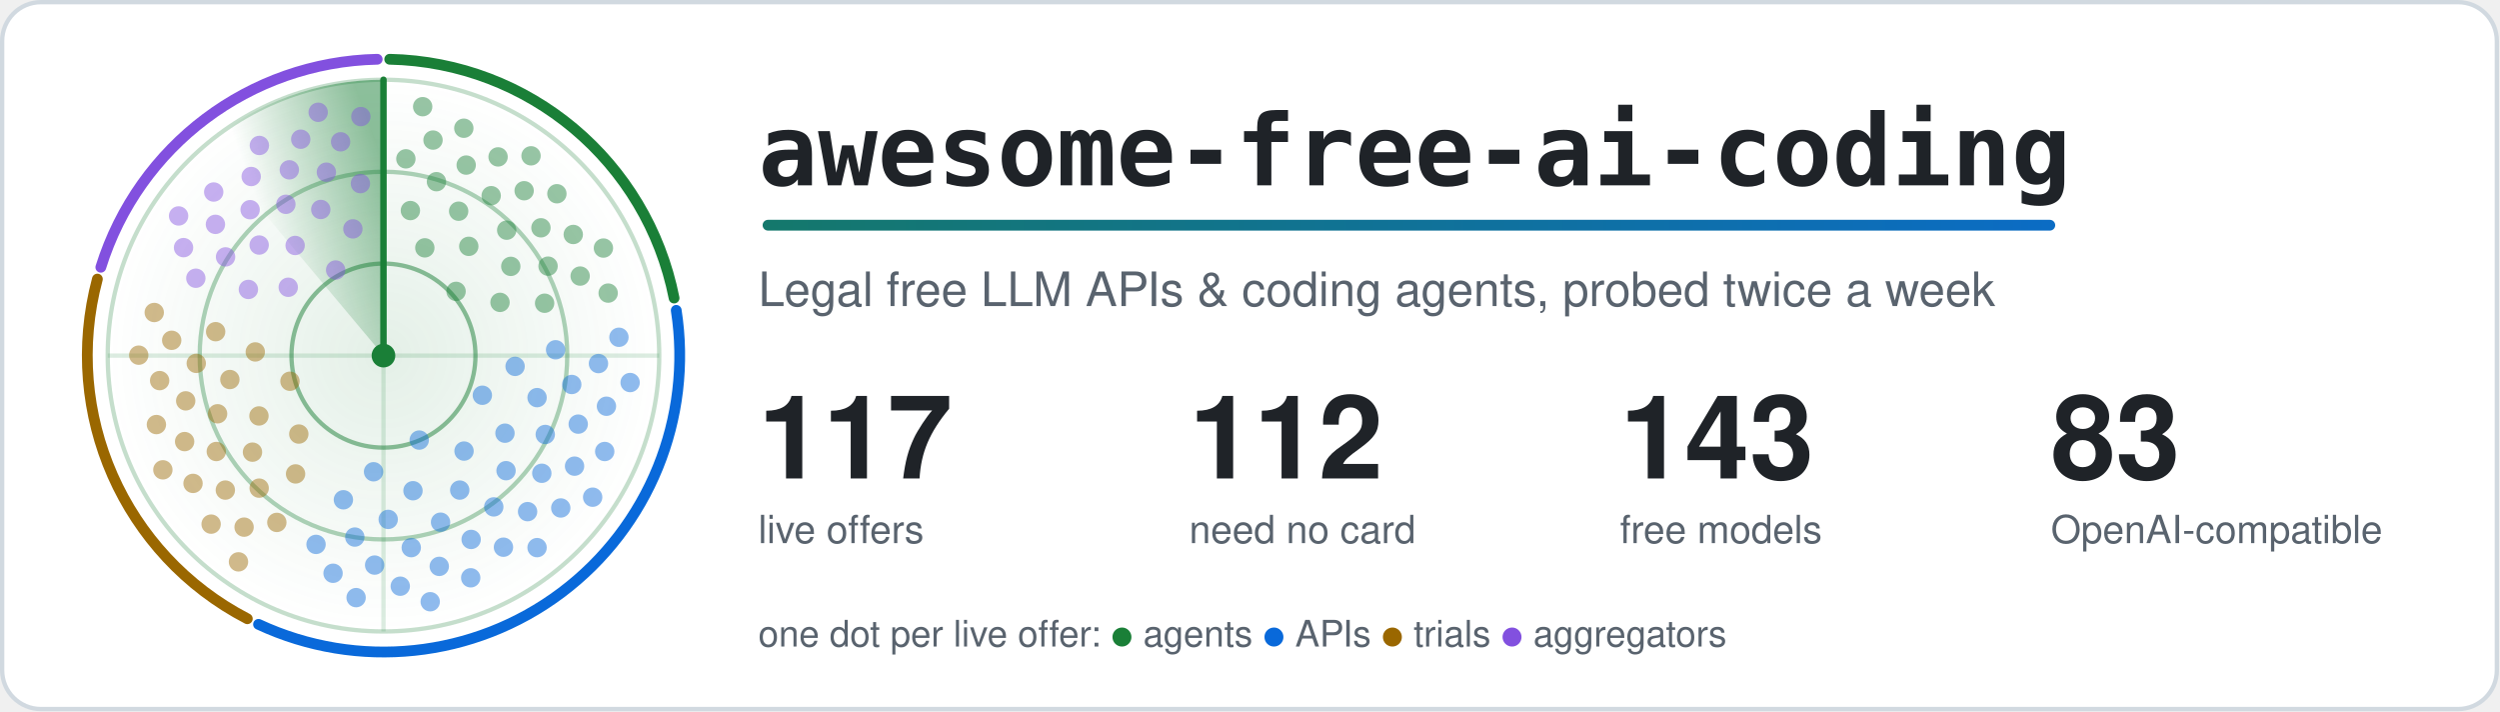
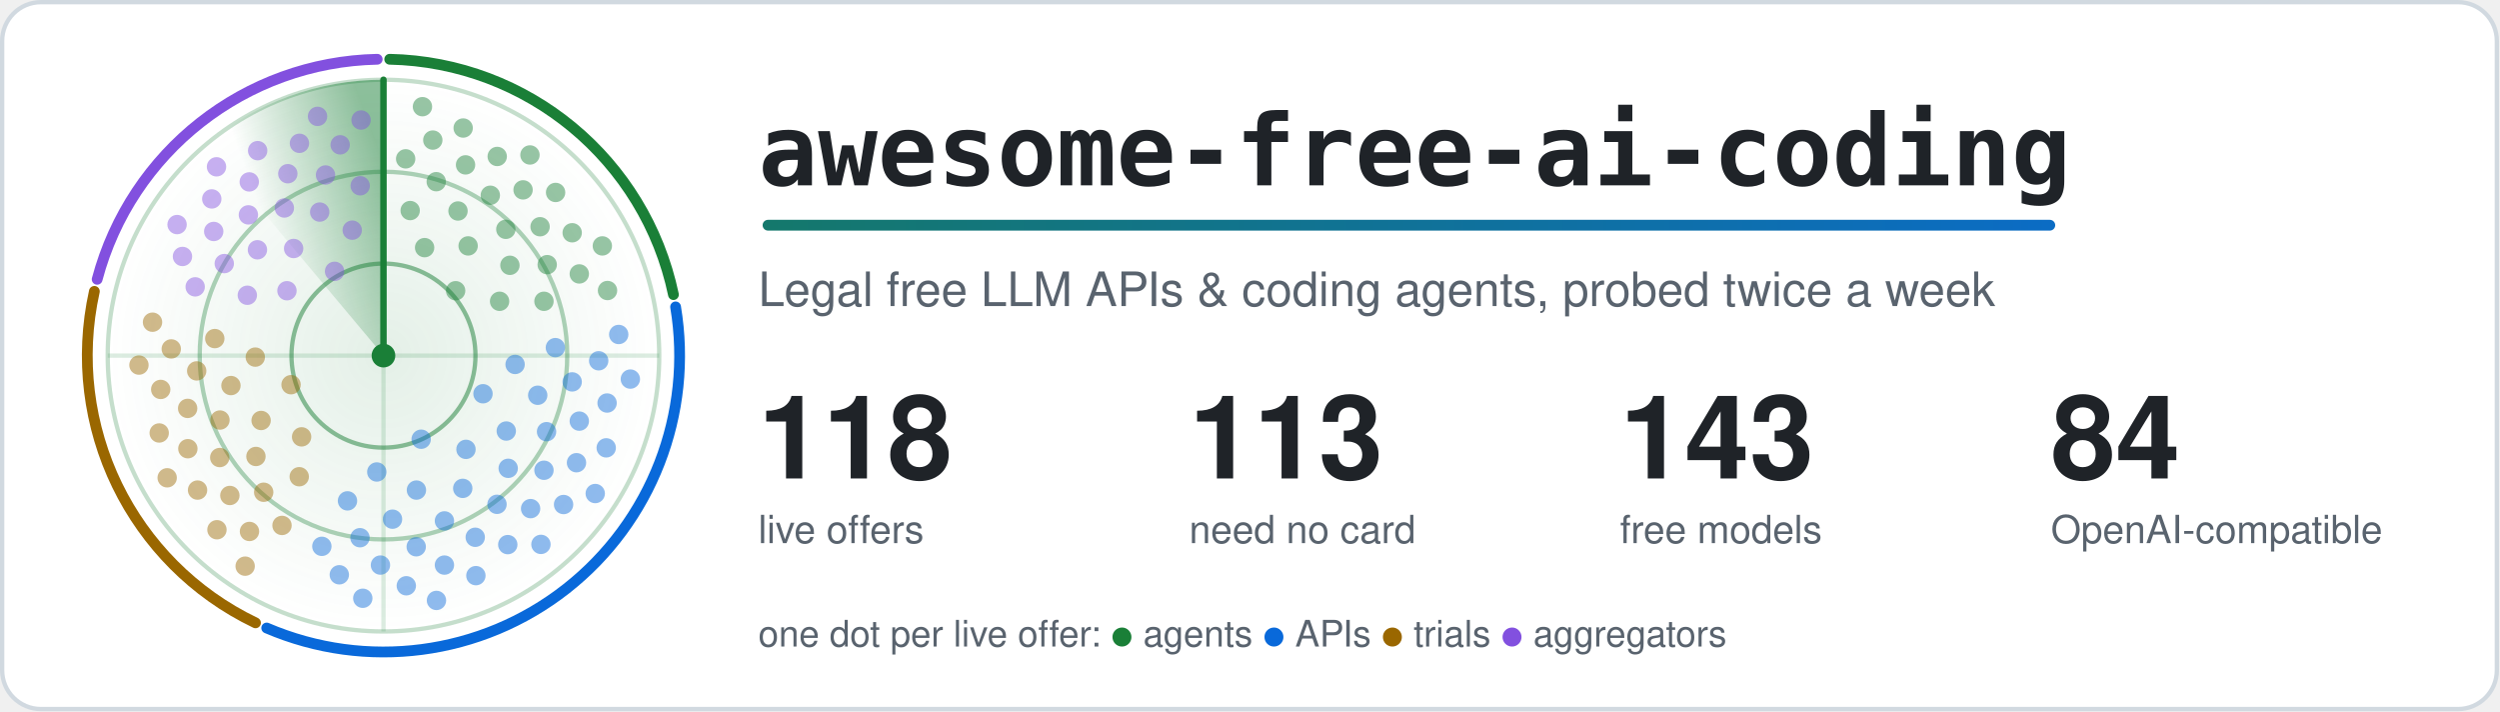
<svg xmlns="http://www.w3.org/2000/svg" width="1160" height="330" viewBox="0 0 1160 330" role="img" aria-labelledby="title">
  <style>.card{fill:#ffffff;stroke:#d1d9e0}.t{fill:#1f2328}.m{fill:#59636e}.ring{stroke:#1a7f37}.hub{fill:#1a7f37}.beam{stroke:#1a7f37}.s0,.s1,.g0,.g1{stop-color:#1a7f37}.a0{stop-color:#1a7f37}.a1{stop-color:#0969da}.dot.agents,.key.agents{fill:#1a7f37}.rim.agents{stroke:#1a7f37}.dot.apis,.key.apis{fill:#0969da}.rim.apis{stroke:#0969da}.dot.trials,.key.trials{fill:#9a6700}.rim.trials{stroke:#9a6700}.dot.aggregators,.key.aggregators{fill:#8250df}.rim.aggregators{stroke:#8250df}@media (prefers-color-scheme: dark) {.card{fill:#0d1117;stroke:#3d444d}.t{fill:#f0f6fc}.m{fill:#9198a1}.ring{stroke:#3fb950}.hub{fill:#3fb950}.beam{stroke:#3fb950}.s0,.s1,.g0,.g1{stop-color:#3fb950}.a0{stop-color:#3fb950}.a1{stop-color:#4493f8}.dot.agents,.key.agents{fill:#3fb950}.rim.agents{stroke:#3fb950}.dot.apis,.key.apis{fill:#4493f8}.rim.apis{stroke:#4493f8}.dot.trials,.key.trials{fill:#d29922}.rim.trials{stroke:#d29922}.dot.aggregators,.key.aggregators{fill:#ab7df8}.rim.aggregators{stroke:#ab7df8}}.rim{fill:none}.s0{stop-opacity:.5}.s1,.g1{stop-opacity:0}.g0{stop-opacity:.12}.dot{opacity:.45;animation:ping 6s linear infinite}@keyframes ping{0%,4%{opacity:1}55%,100%{opacity:.45}}.turning{animation:turn 6s linear infinite}@keyframes turn{to{transform:rotate(360deg)}}@media (prefers-reduced-motion: reduce) {.dot { animation: none; opacity: 1 } .turning { animation: none }}</style>
  <defs>
    <linearGradient id="accent" gradientUnits="userSpaceOnUse" x1="0" y1="0" x2="1100" y2="0">
      <stop class="a0" offset="0" />
      <stop class="a1" offset="1" />
    </linearGradient>
  </defs>
  <rect class="card" x="1" y="1" width="1158" height="328" rx="18" stroke-width="2" />
  <defs>
    <radialGradient id="glow">
      <stop class="g0" offset="0" />
      <stop class="g1" offset="1" />
    </radialGradient>
  </defs>
  <circle cx="178.0" cy="165.0" r="128.0" fill="url(#glow)" />
  <circle class="ring" cx="178.0" cy="165.0" r="42.7" fill="none" stroke-width="2" stroke-opacity=".5" />
  <circle class="ring" cx="178.0" cy="165.0" r="85.3" fill="none" stroke-width="2" stroke-opacity=".35" />
  <circle class="ring" cx="178.0" cy="165.0" r="128.0" fill="none" stroke-width="2" stroke-opacity=".25" />
  <path class="ring" d="M50.0 165.0H306.0M178.0 37.0V293.0" stroke-width="2" stroke-opacity=".15" />
-   <path class="rim agents" d="M180.9 27.5A137.5 137.5 0 0 1 312.9 138.3" stroke-width="5" stroke-linecap="round" />
-   <path class="rim apis" d="M313.9 144.0A137.5 137.5 0 0 1 120.0 289.7" stroke-width="5" stroke-linecap="round" />
-   <path class="rim trials" d="M114.8 287.1A137.5 137.5 0 0 1 45.2 129.5" stroke-width="5" stroke-linecap="round" />
-   <path class="rim aggregators" d="M46.8 124.0A137.5 137.5 0 0 1 175.1 27.5" stroke-width="5" stroke-linecap="round" />
+   <path class="rim agents" d="M180.9 27.5A137.5 137.5 0 0 1 312.6 136.7" stroke-width="5" stroke-linecap="round" />
+   <path class="rim apis" d="M313.6 142.4A137.5 137.5 0 0 1 123.8 291.4" stroke-width="5" stroke-linecap="round" />
+   <path class="rim trials" d="M118.6 289.0A137.5 137.5 0 0 1 43.8 135.2" stroke-width="5" stroke-linecap="round" />
+   <path class="rim aggregators" d="M45.1 129.6A137.5 137.5 0 0 1 175.1 27.5" stroke-width="5" stroke-linecap="round" />
  <defs>
    <linearGradient id="sweep" gradientUnits="userSpaceOnUse" x1="178.0" y1="75.4" x2="120.4" y2="96.4">
      <stop class="s0" offset="0" />
      <stop class="s1" offset="1" />
    </linearGradient>
  </defs>
  <g class="turning" style="transform-origin:178.0px 165.0px">
    <path fill="url(#sweep)" d="M178.0 165.0L95.7 66.9A128.0 128.0 0 0 1 178.0 37.0Z" />
    <line class="beam" x1="178.0" y1="165.0" x2="178.0" y2="37.0" stroke-width="3" stroke-linecap="round" />
  </g>
-   <circle class="dot agents" cx="211.7" cy="135.2" r="4.5" style="animation-delay:0.81s" />
-   <circle class="dot agents" cx="197.2" cy="115.0" r="4.5" style="animation-delay:0.35s" />
-   <circle class="dot agents" cx="232.1" cy="140.3" r="4.5" style="animation-delay:1.09s" />
-   <circle class="dot agents" cx="217.6" cy="114.3" r="4.5" style="animation-delay:0.63s" />
-   <circle class="dot agents" cx="190.5" cy="97.7" r="4.5" style="animation-delay:0.17s" />
-   <circle class="dot agents" cx="237.1" cy="123.6" r="4.5" style="animation-delay:0.92s" />
-   <circle class="dot agents" cx="212.9" cy="98.0" r="4.5" style="animation-delay:0.46s" />
-   <circle class="dot agents" cx="252.8" cy="140.7" r="4.5" style="animation-delay:1.20s" />
-   <circle class="dot agents" cx="235.2" cy="106.8" r="4.5" style="animation-delay:0.74s" />
-   <circle class="dot agents" cx="202.6" cy="84.3" r="4.5" style="animation-delay:0.28s" />
-   <circle class="dot agents" cx="254.4" cy="123.5" r="4.5" style="animation-delay:1.02s" />
-   <circle class="dot agents" cx="228.0" cy="90.8" r="4.5" style="animation-delay:0.57s" />
-   <circle class="dot agents" cx="188.4" cy="73.7" r="4.5" style="animation-delay:0.11s" />
-   <circle class="dot agents" cx="251.1" cy="105.7" r="4.5" style="animation-delay:0.85s" />
-   <circle class="dot agents" cx="216.4" cy="76.6" r="4.5" style="animation-delay:0.39s" />
-   <circle class="dot agents" cx="269.3" cy="128.1" r="4.5" style="animation-delay:1.13s" />
-   <circle class="dot agents" cx="243.3" cy="88.5" r="4.5" style="animation-delay:0.67s" />
-   <circle class="dot agents" cx="201.0" cy="65.0" r="4.5" style="animation-delay:0.22s" />
-   <circle class="dot agents" cx="266.1" cy="108.8" r="4.5" style="animation-delay:0.96s" />
-   <circle class="dot agents" cx="231.2" cy="72.8" r="4.5" style="animation-delay:0.50s" />
-   <circle class="dot agents" cx="282.3" cy="136.0" r="4.5" style="animation-delay:1.24s" />
-   <circle class="dot agents" cx="258.5" cy="89.9" r="4.5" style="animation-delay:0.78s" />
-   <circle class="dot agents" cx="215.3" cy="59.5" r="4.5" style="animation-delay:0.32s" />
-   <circle class="dot agents" cx="280.1" cy="115.1" r="4.5" style="animation-delay:1.07s" />
-   <circle class="dot agents" cx="246.5" cy="72.3" r="4.5" style="animation-delay:0.61s" />
-   <circle class="dot agents" cx="196.2" cy="49.5" r="4.5" style="animation-delay:0.15s" />
-   <circle class="dot apis" cx="194.6" cy="204.2" r="4.5" style="animation-delay:2.62s" />
-   <circle class="dot apis" cx="223.9" cy="183.4" r="4.5" style="animation-delay:1.86s" />
-   <circle class="dot apis" cx="173.4" cy="218.9" r="4.5" style="animation-delay:3.08s" />
-   <circle class="dot apis" cx="215.4" cy="209.3" r="4.5" style="animation-delay:2.33s" />
-   <circle class="dot apis" cx="239.1" cy="170.0" r="4.5" style="animation-delay:1.58s" />
-   <circle class="dot apis" cx="191.7" cy="227.7" r="4.5" style="animation-delay:2.79s" />
-   <circle class="dot apis" cx="234.4" cy="201.0" r="4.5" style="animation-delay:2.04s" />
-   <circle class="dot apis" cx="159.4" cy="231.9" r="4.5" style="animation-delay:3.26s" />
-   <circle class="dot apis" cx="213.4" cy="227.4" r="4.5" style="animation-delay:2.51s" />
-   <circle class="dot apis" cx="249.3" cy="184.5" r="4.5" style="animation-delay:1.76s" />
-   <circle class="dot apis" cx="180.2" cy="241.0" r="4.5" style="animation-delay:2.97s" />
-   <circle class="dot apis" cx="234.9" cy="218.4" r="4.5" style="animation-delay:2.22s" />
-   <circle class="dot apis" cx="257.9" cy="162.3" r="4.5" style="animation-delay:1.47s" />
-   <circle class="dot apis" cx="204.5" cy="242.3" r="4.5" style="animation-delay:2.68s" />
-   <circle class="dot apis" cx="253.1" cy="201.6" r="4.5" style="animation-delay:1.93s" />
-   <circle class="dot apis" cx="164.7" cy="249.2" r="4.5" style="animation-delay:3.15s" />
-   <circle class="dot apis" cx="229.2" cy="235.2" r="4.5" style="animation-delay:2.40s" />
-   <circle class="dot apis" cx="265.4" cy="178.4" r="4.5" style="animation-delay:1.65s" />
-   <circle class="dot apis" cx="190.9" cy="254.1" r="4.5" style="animation-delay:2.86s" />
-   <circle class="dot apis" cx="251.5" cy="219.6" r="4.5" style="animation-delay:2.11s" />
-   <circle class="dot apis" cx="146.7" cy="252.6" r="4.5" style="animation-delay:3.33s" />
-   <circle class="dot apis" cx="218.7" cy="250.3" r="4.5" style="animation-delay:2.58s" />
-   <circle class="dot apis" cx="268.4" cy="196.8" r="4.5" style="animation-delay:1.82s" />
-   <circle class="dot apis" cx="173.9" cy="262.2" r="4.5" style="animation-delay:3.04s" />
-   <circle class="dot apis" cx="244.9" cy="237.4" r="4.5" style="animation-delay:2.29s" />
-   <circle class="dot apis" cx="277.8" cy="168.7" r="4.5" style="animation-delay:1.54s" />
-   <circle class="dot apis" cx="203.9" cy="262.8" r="4.5" style="animation-delay:2.75s" />
-   <circle class="dot apis" cx="266.7" cy="216.3" r="4.5" style="animation-delay:2.00s" />
-   <circle class="dot apis" cx="154.6" cy="266.0" r="4.5" style="animation-delay:3.22s" />
-   <circle class="dot apis" cx="233.7" cy="253.9" r="4.5" style="animation-delay:2.47s" />
-   <circle class="dot apis" cx="281.5" cy="188.5" r="4.5" style="animation-delay:1.71s" />
-   <circle class="dot apis" cx="185.8" cy="272.0" r="4.5" style="animation-delay:2.93s" />
-   <circle class="dot apis" cx="260.3" cy="235.7" r="4.5" style="animation-delay:2.18s" />
-   <circle class="dot apis" cx="287.3" cy="156.5" r="4.5" style="animation-delay:1.43s" />
-   <circle class="dot apis" cx="218.5" cy="268.1" r="4.5" style="animation-delay:2.64s" />
-   <circle class="dot apis" cx="280.7" cy="209.5" r="4.5" style="animation-delay:1.89s" />
-   <circle class="dot apis" cx="165.3" cy="277.3" r="4.5" style="animation-delay:3.11s" />
-   <circle class="dot apis" cx="249.3" cy="254.1" r="4.5" style="animation-delay:2.36s" />
-   <circle class="dot apis" cx="292.5" cy="177.5" r="4.5" style="animation-delay:1.60s" />
-   <circle class="dot apis" cx="199.7" cy="279.2" r="4.5" style="animation-delay:2.82s" />
-   <circle class="dot apis" cx="275.1" cy="230.7" r="4.5" style="animation-delay:2.07s" />
-   <circle class="dot trials" cx="134.6" cy="176.9" r="4.5" style="animation-delay:4.24s" />
-   <circle class="dot trials" cx="138.7" cy="201.4" r="4.5" style="animation-delay:3.79s" />
-   <circle class="dot trials" cx="118.5" cy="163.3" r="4.5" style="animation-delay:4.53s" />
-   <circle class="dot trials" cx="120.2" cy="193.0" r="4.5" style="animation-delay:4.07s" />
-   <circle class="dot trials" cx="137.2" cy="219.9" r="4.5" style="animation-delay:3.61s" />
-   <circle class="dot trials" cx="106.7" cy="176.1" r="4.5" style="animation-delay:4.35s" />
-   <circle class="dot trials" cx="117.2" cy="209.8" r="4.5" style="animation-delay:3.89s" />
-   <circle class="dot trials" cx="100.1" cy="153.9" r="4.5" style="animation-delay:4.64s" />
-   <circle class="dot trials" cx="101.0" cy="192.0" r="4.5" style="animation-delay:4.18s" />
-   <circle class="dot trials" cx="120.3" cy="226.5" r="4.5" style="animation-delay:3.72s" />
-   <circle class="dot trials" cx="91.1" cy="168.6" r="4.5" style="animation-delay:4.46s" />
-   <circle class="dot trials" cx="100.4" cy="209.5" r="4.5" style="animation-delay:4.00s" />
-   <circle class="dot trials" cx="128.5" cy="242.4" r="4.5" style="animation-delay:3.54s" />
-   <circle class="dot trials" cx="86.2" cy="186.0" r="4.5" style="animation-delay:4.29s" />
-   <circle class="dot trials" cx="104.6" cy="227.4" r="4.5" style="animation-delay:3.83s" />
-   <circle class="dot trials" cx="79.7" cy="157.9" r="4.5" style="animation-delay:4.57s" />
-   <circle class="dot trials" cx="85.7" cy="204.9" r="4.5" style="animation-delay:4.11s" />
-   <circle class="dot trials" cx="113.3" cy="244.6" r="4.5" style="animation-delay:3.65s" />
-   <circle class="dot trials" cx="74.1" cy="176.6" r="4.5" style="animation-delay:4.39s" />
-   <circle class="dot trials" cx="89.6" cy="224.3" r="4.5" style="animation-delay:3.94s" />
-   <circle class="dot trials" cx="71.6" cy="145.0" r="4.5" style="animation-delay:4.68s" />
-   <circle class="dot trials" cx="72.6" cy="197.0" r="4.5" style="animation-delay:4.22s" />
-   <circle class="dot trials" cx="98.0" cy="243.2" r="4.5" style="animation-delay:3.76s" />
-   <circle class="dot trials" cx="64.4" cy="164.8" r="4.5" style="animation-delay:4.50s" />
-   <circle class="dot trials" cx="75.6" cy="218.0" r="4.5" style="animation-delay:4.04s" />
-   <circle class="dot trials" cx="110.7" cy="260.7" r="4.5" style="animation-delay:3.59s" />
-   <circle class="dot aggregators" cx="155.8" cy="125.3" r="4.5" style="animation-delay:5.51s" />
-   <circle class="dot aggregators" cx="133.8" cy="133.3" r="4.5" style="animation-delay:5.09s" />
-   <circle class="dot aggregators" cx="163.8" cy="106.2" r="4.5" style="animation-delay:5.77s" />
-   <circle class="dot aggregators" cx="137.0" cy="113.9" r="4.5" style="animation-delay:5.35s" />
-   <circle class="dot aggregators" cx="115.3" cy="134.3" r="4.5" style="animation-delay:4.93s" />
-   <circle class="dot aggregators" cx="148.9" cy="97.2" r="4.5" style="animation-delay:5.61s" />
-   <circle class="dot aggregators" cx="120.3" cy="113.7" r="4.5" style="animation-delay:5.19s" />
-   <circle class="dot aggregators" cx="167.3" cy="85.2" r="4.5" style="animation-delay:5.87s" />
-   <circle class="dot aggregators" cx="132.7" cy="94.8" r="4.5" style="animation-delay:5.45s" />
-   <circle class="dot aggregators" cx="104.7" cy="119.2" r="4.5" style="animation-delay:5.03s" />
-   <circle class="dot aggregators" cx="151.5" cy="79.9" r="4.5" style="animation-delay:5.71s" />
-   <circle class="dot aggregators" cx="116.1" cy="97.3" r="4.5" style="animation-delay:5.29s" />
-   <circle class="dot aggregators" cx="90.9" cy="129.1" r="4.5" style="animation-delay:4.87s" />
-   <circle class="dot aggregators" cx="134.3" cy="78.8" r="4.5" style="animation-delay:5.55s" />
-   <circle class="dot aggregators" cx="100.0" cy="104.1" r="4.5" style="animation-delay:5.13s" />
-   <circle class="dot aggregators" cx="158.1" cy="65.8" r="4.5" style="animation-delay:5.81s" />
-   <circle class="dot aggregators" cx="116.6" cy="81.9" r="4.5" style="animation-delay:5.39s" />
-   <circle class="dot aggregators" cx="85.2" cy="114.9" r="4.5" style="animation-delay:4.97s" />
-   <circle class="dot aggregators" cx="139.6" cy="64.6" r="4.5" style="animation-delay:5.65s" />
-   <circle class="dot aggregators" cx="99.2" cy="89.1" r="4.5" style="animation-delay:5.23s" />
-   <circle class="dot aggregators" cx="167.5" cy="54.1" r="4.5" style="animation-delay:5.91s" />
-   <circle class="dot aggregators" cx="120.4" cy="67.5" r="4.5" style="animation-delay:5.49s" />
-   <circle class="dot aggregators" cx="82.9" cy="100.2" r="4.5" style="animation-delay:5.07s" />
-   <circle class="dot aggregators" cx="147.7" cy="52.1" r="4.5" style="animation-delay:5.75s" />
+   <circle class="dot agents" cx="211.5" cy="134.9" r="4.5" style="animation-delay:0.80s" />
+   <circle class="dot agents" cx="197.1" cy="114.9" r="4.5" style="animation-delay:0.35s" />
+   <circle class="dot agents" cx="231.9" cy="139.8" r="4.5" style="animation-delay:1.08s" />
+   <circle class="dot agents" cx="217.3" cy="114.1" r="4.5" style="animation-delay:0.63s" />
+   <circle class="dot agents" cx="190.4" cy="97.7" r="4.5" style="animation-delay:0.17s" />
+   <circle class="dot agents" cx="236.7" cy="123.1" r="4.5" style="animation-delay:0.91s" />
+   <circle class="dot agents" cx="212.6" cy="97.9" r="4.5" style="animation-delay:0.45s" />
+   <circle class="dot agents" cx="252.5" cy="139.8" r="4.5" style="animation-delay:1.19s" />
+   <circle class="dot agents" cx="234.8" cy="106.4" r="4.5" style="animation-delay:0.74s" />
+   <circle class="dot agents" cx="202.5" cy="84.3" r="4.5" style="animation-delay:0.28s" />
+   <circle class="dot agents" cx="254.0" cy="122.8" r="4.5" style="animation-delay:1.02s" />
+   <circle class="dot agents" cx="227.6" cy="90.6" r="4.5" style="animation-delay:0.56s" />
+   <circle class="dot agents" cx="188.3" cy="73.7" r="4.5" style="animation-delay:0.11s" />
+   <circle class="dot agents" cx="250.7" cy="105.2" r="4.5" style="animation-delay:0.84s" />
+   <circle class="dot agents" cx="216.1" cy="76.5" r="4.5" style="animation-delay:0.39s" />
+   <circle class="dot agents" cx="268.9" cy="127.1" r="4.5" style="animation-delay:1.12s" />
+   <circle class="dot agents" cx="242.8" cy="88.1" r="4.5" style="animation-delay:0.67s" />
+   <circle class="dot agents" cx="200.9" cy="65.0" r="4.5" style="animation-delay:0.21s" />
+   <circle class="dot agents" cx="265.6" cy="108.0" r="4.5" style="animation-delay:0.95s" />
+   <circle class="dot agents" cx="230.8" cy="72.6" r="4.5" style="animation-delay:0.50s" />
+   <circle class="dot agents" cx="282.0" cy="134.8" r="4.5" style="animation-delay:1.23s" />
+   <circle class="dot agents" cx="257.9" cy="89.3" r="4.5" style="animation-delay:0.78s" />
+   <circle class="dot agents" cx="215.0" cy="59.4" r="4.5" style="animation-delay:0.32s" />
+   <circle class="dot agents" cx="279.6" cy="114.1" r="4.5" style="animation-delay:1.06s" />
+   <circle class="dot agents" cx="246.0" cy="71.9" r="4.5" style="animation-delay:0.60s" />
+   <circle class="dot agents" cx="196.1" cy="49.5" r="4.5" style="animation-delay:0.15s" />
+   <circle class="dot apis" cx="195.5" cy="203.8" r="4.5" style="animation-delay:2.59s" />
+   <circle class="dot apis" cx="224.2" cy="182.7" r="4.5" style="animation-delay:1.85s" />
+   <circle class="dot apis" cx="174.9" cy="219.0" r="4.5" style="animation-delay:3.06s" />
+   <circle class="dot apis" cx="216.3" cy="208.5" r="4.5" style="animation-delay:2.31s" />
+   <circle class="dot apis" cx="239.1" cy="169.1" r="4.5" style="animation-delay:1.56s" />
+   <circle class="dot apis" cx="193.3" cy="227.4" r="4.5" style="animation-delay:2.77s" />
+   <circle class="dot apis" cx="235.0" cy="200.0" r="4.5" style="animation-delay:2.03s" />
+   <circle class="dot apis" cx="161.3" cy="232.4" r="4.5" style="animation-delay:3.23s" />
+   <circle class="dot apis" cx="214.8" cy="226.6" r="4.5" style="animation-delay:2.49s" />
+   <circle class="dot apis" cx="249.6" cy="183.4" r="4.5" style="animation-delay:1.74s" />
+   <circle class="dot apis" cx="182.2" cy="240.9" r="4.5" style="animation-delay:2.95s" />
+   <circle class="dot apis" cx="235.9" cy="217.3" r="4.5" style="animation-delay:2.20s" />
+   <circle class="dot apis" cx="257.8" cy="161.3" r="4.5" style="animation-delay:1.46s" />
+   <circle class="dot apis" cx="206.3" cy="241.7" r="4.5" style="animation-delay:2.66s" />
+   <circle class="dot apis" cx="253.7" cy="200.3" r="4.5" style="animation-delay:1.92s" />
+   <circle class="dot apis" cx="167.1" cy="249.5" r="4.5" style="animation-delay:3.12s" />
+   <circle class="dot apis" cx="230.7" cy="234.0" r="4.5" style="animation-delay:2.38s" />
+   <circle class="dot apis" cx="265.6" cy="177.2" r="4.5" style="animation-delay:1.63s" />
+   <circle class="dot apis" cx="193.2" cy="253.7" r="4.5" style="animation-delay:2.84s" />
+   <circle class="dot apis" cx="252.5" cy="218.2" r="4.5" style="animation-delay:2.09s" />
+   <circle class="dot apis" cx="149.4" cy="253.5" r="4.5" style="animation-delay:3.30s" />
+   <circle class="dot apis" cx="220.6" cy="249.3" r="4.5" style="animation-delay:2.55s" />
+   <circle class="dot apis" cx="268.9" cy="195.4" r="4.5" style="animation-delay:1.81s" />
+   <circle class="dot apis" cx="176.6" cy="262.2" r="4.5" style="animation-delay:3.01s" />
+   <circle class="dot apis" cx="246.3" cy="236.0" r="4.5" style="animation-delay:2.27s" />
+   <circle class="dot apis" cx="277.9" cy="167.4" r="4.5" style="animation-delay:1.52s" />
+   <circle class="dot apis" cx="206.3" cy="262.2" r="4.5" style="animation-delay:2.73s" />
+   <circle class="dot apis" cx="267.6" cy="214.7" r="4.5" style="animation-delay:1.98s" />
+   <circle class="dot apis" cx="157.5" cy="266.7" r="4.5" style="animation-delay:3.19s" />
+   <circle class="dot apis" cx="235.7" cy="252.7" r="4.5" style="animation-delay:2.44s" />
+   <circle class="dot apis" cx="281.8" cy="187.0" r="4.5" style="animation-delay:1.70s" />
+   <circle class="dot apis" cx="188.6" cy="271.8" r="4.5" style="animation-delay:2.91s" />
+   <circle class="dot apis" cx="261.6" cy="234.1" r="4.5" style="animation-delay:2.16s" />
+   <circle class="dot apis" cx="287.2" cy="155.2" r="4.5" style="animation-delay:1.41s" />
+   <circle class="dot apis" cx="220.9" cy="267.1" r="4.5" style="animation-delay:2.62s" />
+   <circle class="dot apis" cx="281.4" cy="207.8" r="4.5" style="animation-delay:1.88s" />
+   <circle class="dot apis" cx="168.4" cy="277.6" r="4.5" style="animation-delay:3.08s" />
+   <circle class="dot apis" cx="251.1" cy="252.6" r="4.5" style="animation-delay:2.34s" />
+   <circle class="dot apis" cx="292.6" cy="175.9" r="4.5" style="animation-delay:1.59s" />
+   <circle class="dot apis" cx="202.6" cy="278.6" r="4.5" style="animation-delay:2.80s" />
+   <circle class="dot apis" cx="276.3" cy="229.0" r="4.5" style="animation-delay:2.05s" />
+   <circle class="dot trials" cx="135.1" cy="178.5" r="4.5" style="animation-delay:4.21s" />
+   <circle class="dot trials" cx="140.0" cy="202.7" r="4.5" style="animation-delay:3.75s" />
+   <circle class="dot trials" cx="118.5" cy="165.7" r="4.5" style="animation-delay:4.49s" />
+   <circle class="dot trials" cx="121.2" cy="195.1" r="4.5" style="animation-delay:4.03s" />
+   <circle class="dot trials" cx="138.9" cy="221.2" r="4.5" style="animation-delay:3.58s" />
+   <circle class="dot trials" cx="107.2" cy="178.9" r="4.5" style="animation-delay:4.32s" />
+   <circle class="dot trials" cx="118.8" cy="211.8" r="4.5" style="animation-delay:3.86s" />
+   <circle class="dot trials" cx="99.7" cy="157.1" r="4.5" style="animation-delay:4.60s" />
+   <circle class="dot trials" cx="102.1" cy="194.9" r="4.5" style="animation-delay:4.14s" />
+   <circle class="dot trials" cx="122.4" cy="228.4" r="4.5" style="animation-delay:3.69s" />
+   <circle class="dot trials" cx="91.3" cy="172.1" r="4.5" style="animation-delay:4.42s" />
+   <circle class="dot trials" cx="102.0" cy="212.3" r="4.5" style="animation-delay:3.97s" />
+   <circle class="dot trials" cx="130.9" cy="243.8" r="4.5" style="animation-delay:3.51s" />
+   <circle class="dot trials" cx="87.1" cy="189.5" r="4.5" style="animation-delay:4.25s" />
+   <circle class="dot trials" cx="106.7" cy="229.9" r="4.5" style="animation-delay:3.80s" />
+   <circle class="dot trials" cx="79.5" cy="161.9" r="4.5" style="animation-delay:4.53s" />
+   <circle class="dot trials" cx="87.2" cy="208.2" r="4.5" style="animation-delay:4.08s" />
+   <circle class="dot trials" cx="115.8" cy="246.6" r="4.5" style="animation-delay:3.62s" />
+   <circle class="dot trials" cx="74.6" cy="180.7" r="4.5" style="animation-delay:4.36s" />
+   <circle class="dot trials" cx="91.7" cy="227.4" r="4.5" style="animation-delay:3.90s" />
+   <circle class="dot trials" cx="70.8" cy="149.5" r="4.5" style="animation-delay:4.64s" />
+   <circle class="dot trials" cx="73.9" cy="200.9" r="4.5" style="animation-delay:4.18s" />
+   <circle class="dot trials" cx="100.7" cy="245.8" r="4.5" style="animation-delay:3.73s" />
+   <circle class="dot trials" cx="64.5" cy="169.4" r="4.5" style="animation-delay:4.46s" />
+   <circle class="dot trials" cx="77.6" cy="221.7" r="4.5" style="animation-delay:4.01s" />
+   <circle class="dot trials" cx="113.8" cy="262.7" r="4.5" style="animation-delay:3.56s" />
+   <circle class="dot aggregators" cx="155.3" cy="125.9" r="4.5" style="animation-delay:5.50s" />
+   <circle class="dot aggregators" cx="133.2" cy="134.9" r="4.5" style="animation-delay:5.06s" />
+   <circle class="dot aggregators" cx="163.5" cy="106.8" r="4.5" style="animation-delay:5.77s" />
+   <circle class="dot aggregators" cx="136.3" cy="115.3" r="4.5" style="animation-delay:5.33s" />
+   <circle class="dot aggregators" cx="114.8" cy="137.0" r="4.5" style="animation-delay:4.90s" />
+   <circle class="dot aggregators" cx="148.4" cy="98.4" r="4.5" style="animation-delay:5.60s" />
+   <circle class="dot aggregators" cx="119.5" cy="115.9" r="4.5" style="animation-delay:5.17s" />
+   <circle class="dot aggregators" cx="167.2" cy="86.2" r="4.5" style="animation-delay:5.87s" />
+   <circle class="dot aggregators" cx="132.0" cy="96.5" r="4.5" style="animation-delay:5.44s" />
+   <circle class="dot aggregators" cx="104.1" cy="122.3" r="4.5" style="animation-delay:5.00s" />
+   <circle class="dot aggregators" cx="151.1" cy="81.2" r="4.5" style="animation-delay:5.70s" />
+   <circle class="dot aggregators" cx="115.3" cy="99.7" r="4.5" style="animation-delay:5.27s" />
+   <circle class="dot aggregators" cx="90.6" cy="133.1" r="4.5" style="animation-delay:4.83s" />
+   <circle class="dot aggregators" cx="133.6" cy="80.6" r="4.5" style="animation-delay:5.54s" />
+   <circle class="dot aggregators" cx="99.2" cy="107.4" r="4.5" style="animation-delay:5.10s" />
+   <circle class="dot aggregators" cx="157.9" cy="67.2" r="4.5" style="animation-delay:5.81s" />
+   <circle class="dot aggregators" cx="115.7" cy="84.4" r="4.5" style="animation-delay:5.37s" />
+   <circle class="dot aggregators" cx="84.7" cy="119.0" r="4.5" style="animation-delay:4.94s" />
+   <circle class="dot aggregators" cx="139.0" cy="66.5" r="4.5" style="animation-delay:5.64s" />
+   <circle class="dot aggregators" cx="98.3" cy="92.3" r="4.5" style="animation-delay:5.21s" />
+   <circle class="dot aggregators" cx="167.6" cy="55.7" r="4.5" style="animation-delay:5.91s" />
+   <circle class="dot aggregators" cx="119.6" cy="69.9" r="4.5" style="animation-delay:5.47s" />
+   <circle class="dot aggregators" cx="82.2" cy="104.2" r="4.5" style="animation-delay:5.04s" />
+   <circle class="dot aggregators" cx="147.4" cy="54.0" r="4.5" style="animation-delay:5.74s" />
+   <circle class="dot aggregators" cx="100.5" cy="77.4" r="4.5" style="animation-delay:5.31s" />
  <circle class="hub" cx="178.0" cy="165.0" r="5.5" />
  <text class="t" x="352" y="86" font-family="ui-monospace, SFMono-Regular, Menlo, Consolas, monospace" font-size="46" font-weight="700">awesome-free-ai-coding</text>
  <rect x="354" y="102" width="600" height="5" rx="2.5" fill="url(#accent)" />
  <text class="m" x="352" y="142" font-family="-apple-system, BlinkMacSystemFont, 'Segoe UI', Helvetica, Arial, sans-serif" font-size="22">Legal free LLM APIs &amp; coding agents, probed twice a week</text>
-   <text class="t" x="352" y="222" font-family="-apple-system, BlinkMacSystemFont, 'Segoe UI', Helvetica, Arial, sans-serif" font-size="54" font-weight="700">117</text>
+   <text class="t" x="352" y="222" font-family="-apple-system, BlinkMacSystemFont, 'Segoe UI', Helvetica, Arial, sans-serif" font-size="54" font-weight="700">118</text>
  <text class="m" x="352" y="252" font-family="-apple-system, BlinkMacSystemFont, 'Segoe UI', Helvetica, Arial, sans-serif" font-size="18">live offers</text>
-   <text class="t" x="552" y="222" font-family="-apple-system, BlinkMacSystemFont, 'Segoe UI', Helvetica, Arial, sans-serif" font-size="54" font-weight="700">112</text>
+   <text class="t" x="552" y="222" font-family="-apple-system, BlinkMacSystemFont, 'Segoe UI', Helvetica, Arial, sans-serif" font-size="54" font-weight="700">113</text>
  <text class="m" x="552" y="252" font-family="-apple-system, BlinkMacSystemFont, 'Segoe UI', Helvetica, Arial, sans-serif" font-size="18">need no card</text>
  <text class="t" x="752" y="222" font-family="-apple-system, BlinkMacSystemFont, 'Segoe UI', Helvetica, Arial, sans-serif" font-size="54" font-weight="700">143</text>
  <text class="m" x="752" y="252" font-family="-apple-system, BlinkMacSystemFont, 'Segoe UI', Helvetica, Arial, sans-serif" font-size="18">free models</text>
-   <text class="t" x="952" y="222" font-family="-apple-system, BlinkMacSystemFont, 'Segoe UI', Helvetica, Arial, sans-serif" font-size="54" font-weight="700">83</text>
+   <text class="t" x="952" y="222" font-family="-apple-system, BlinkMacSystemFont, 'Segoe UI', Helvetica, Arial, sans-serif" font-size="54" font-weight="700">84</text>
  <text class="m" x="952" y="252" font-family="-apple-system, BlinkMacSystemFont, 'Segoe UI', Helvetica, Arial, sans-serif" font-size="18">OpenAI-compatible</text>
  <text class="m" x="352" y="300" font-family="-apple-system, BlinkMacSystemFont, 'Segoe UI', Helvetica, Arial, sans-serif" font-size="17">one dot per live offer: <tspan class="key agents">●</tspan> agents <tspan class="key apis">●</tspan> APIs <tspan class="key trials">●</tspan> trials <tspan class="key aggregators">●</tspan> aggregators</text>
</svg>
